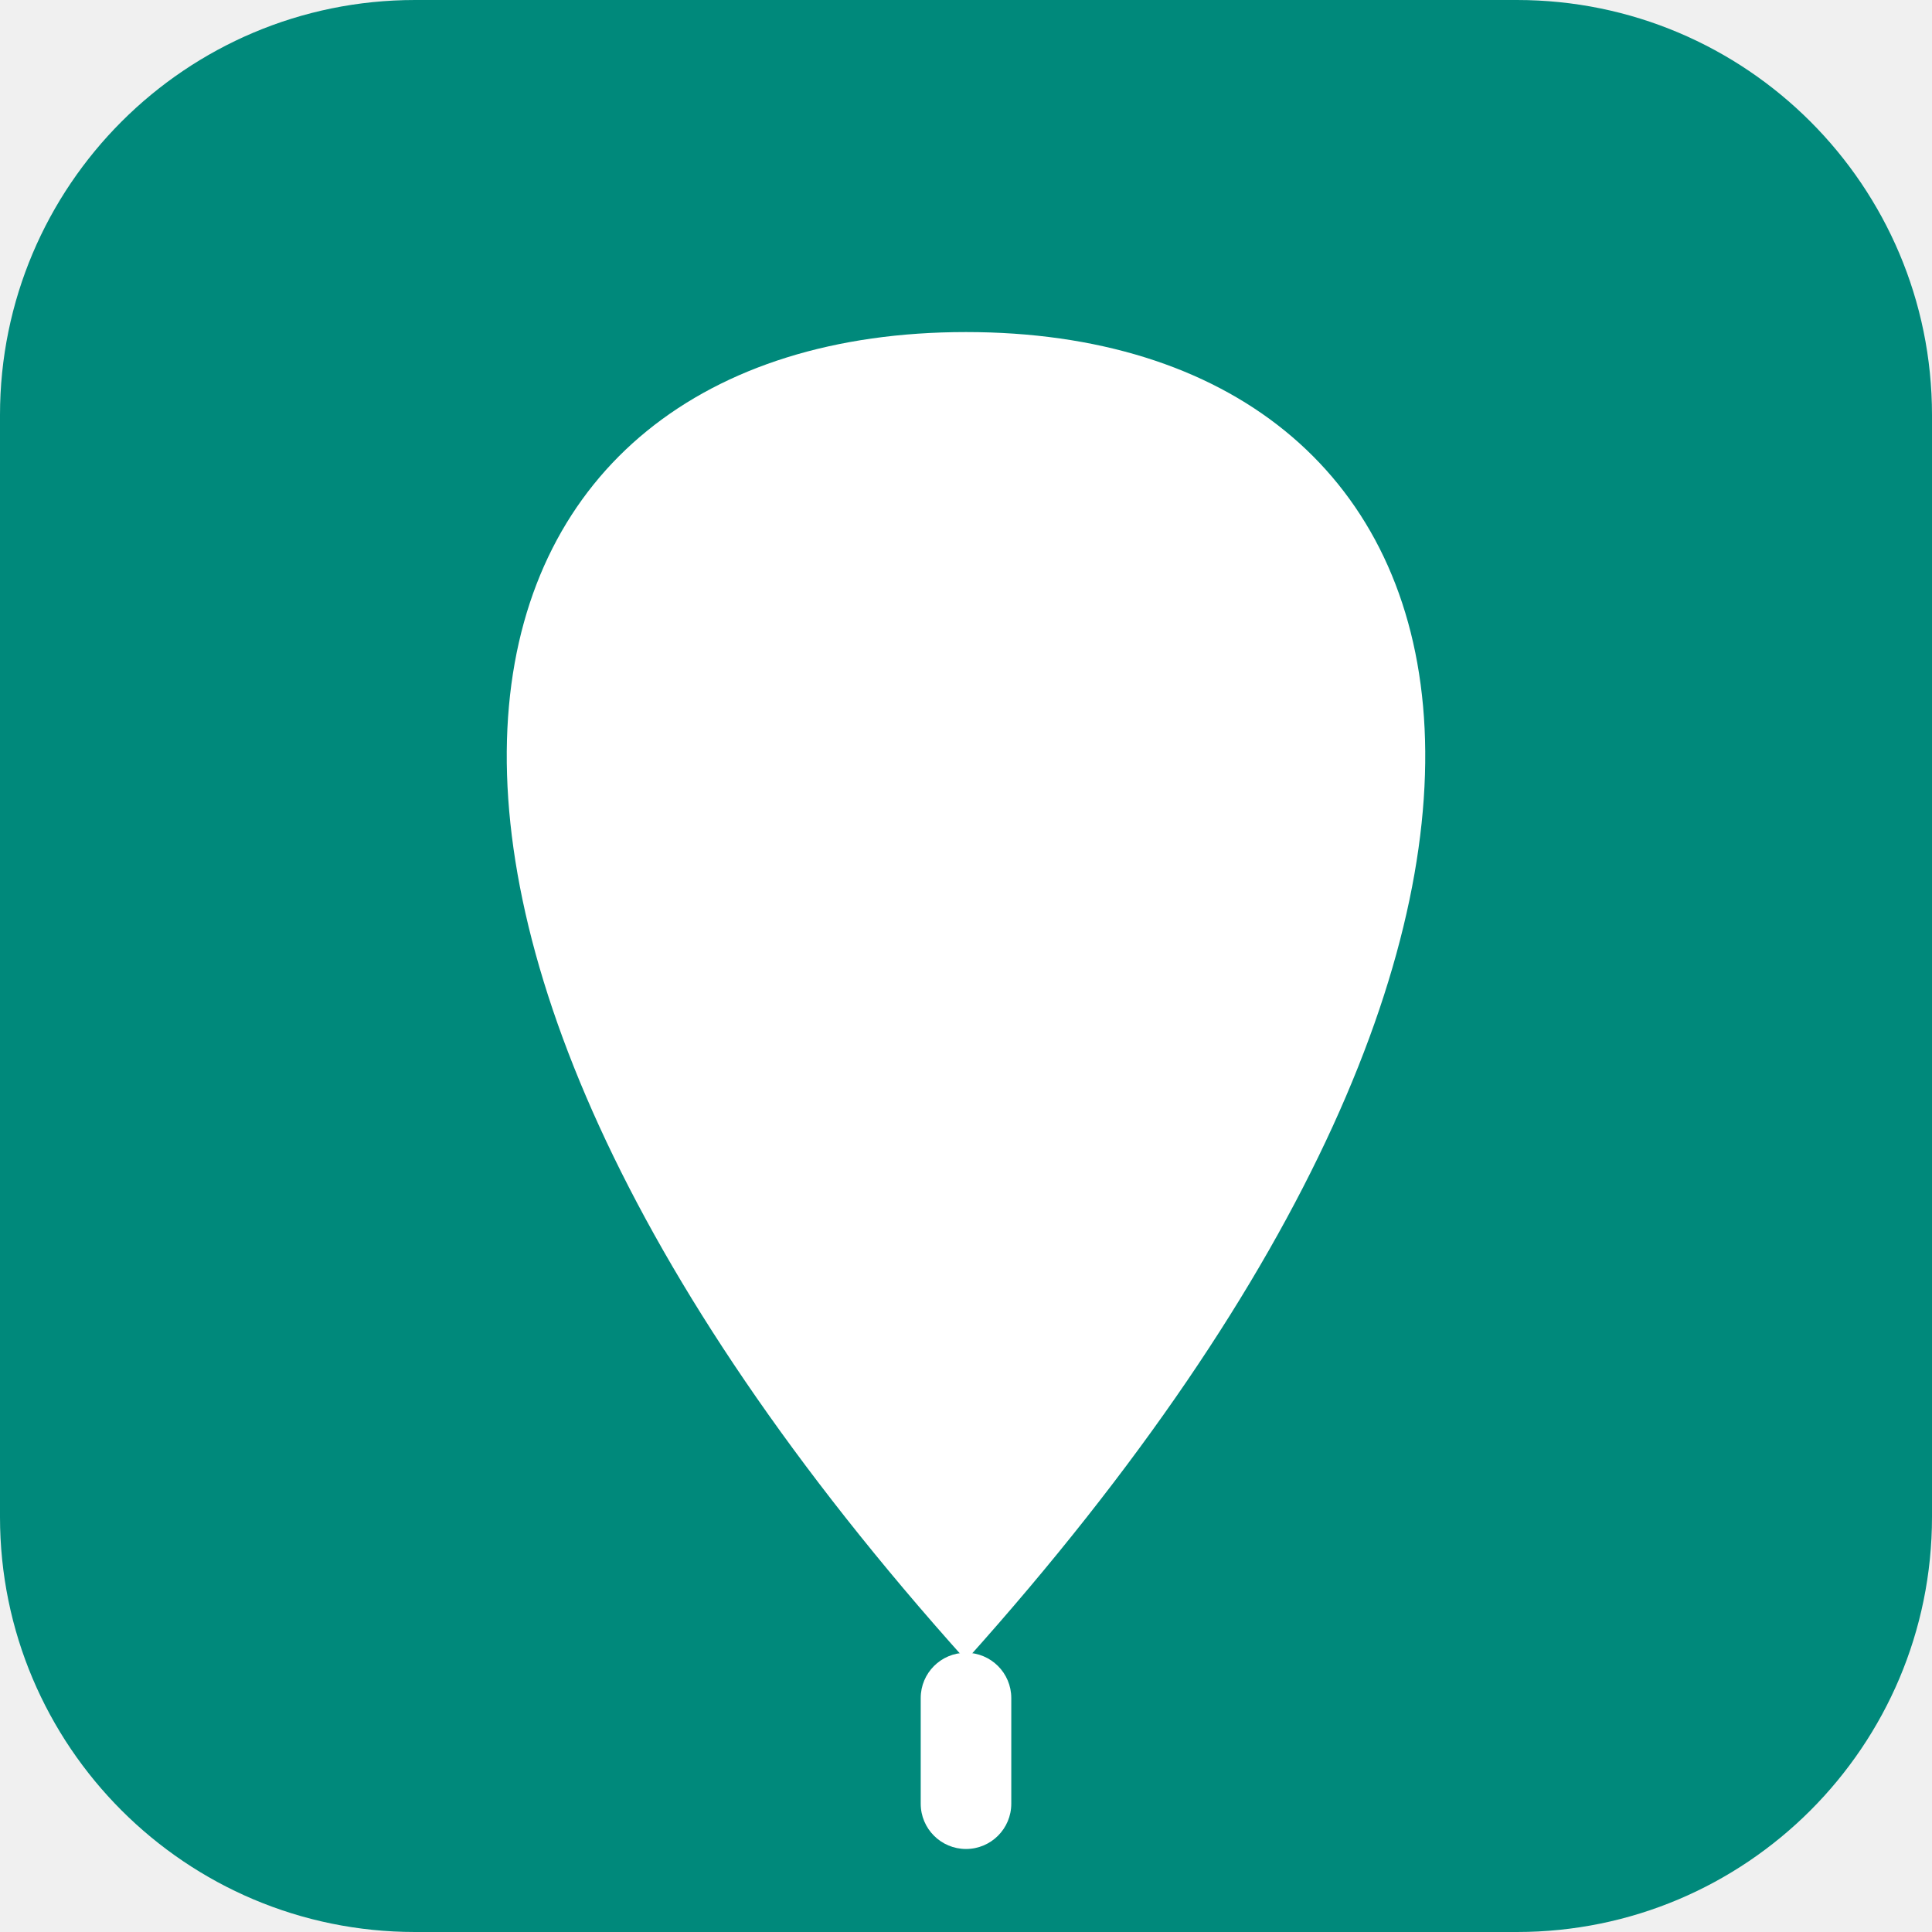
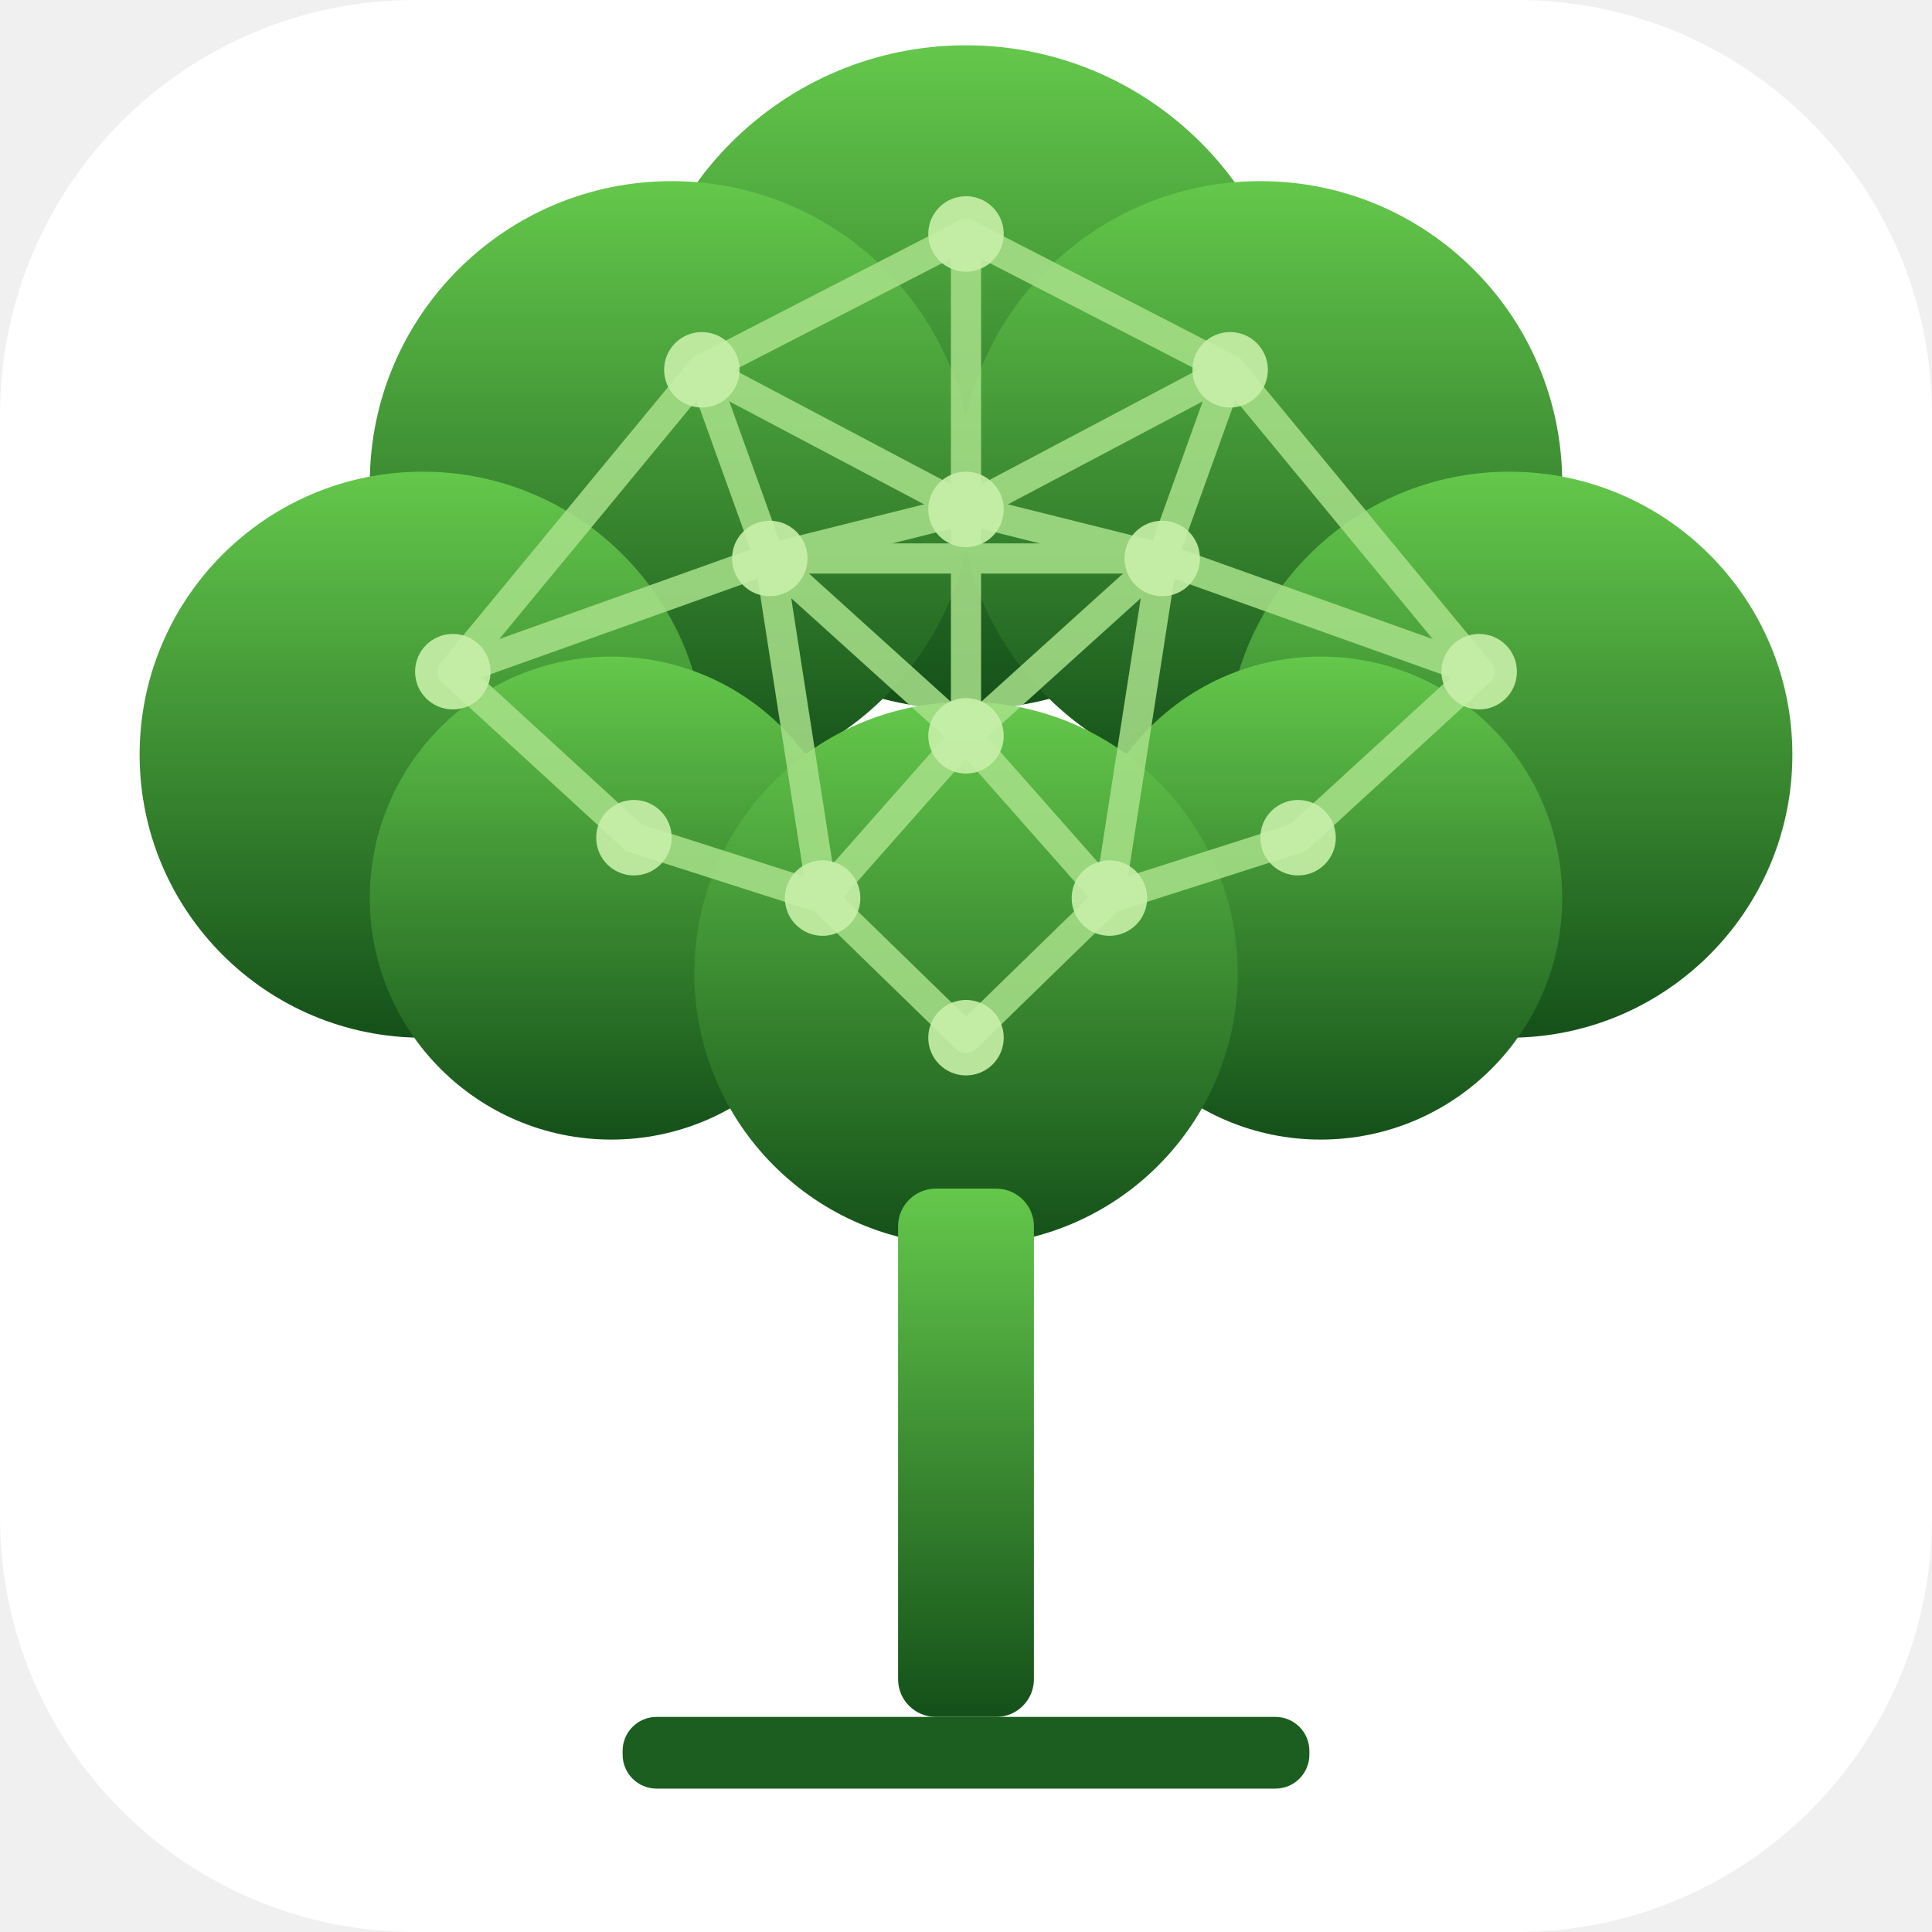
<svg xmlns="http://www.w3.org/2000/svg" viewBox="0 0 512 512">
-   <rect width="512" height="512" rx="110" fill="#00897B" />
-   <path d="M256,88 C395,88 440,235 256,440 C72,235 117,88 256,88 Z" fill="white" />
-   <rect x="244" y="438" width="24" height="52" rx="12" fill="white" />
+   <defs>
+     <linearGradient id="g" x1="0" y1="0" x2="0" y2="1">
+       <stop offset="0%" stop-color="#64C84B" />
+       <stop offset="100%" stop-color="#145019" />
+     </linearGradient>
+     <clipPath id="copa">
+       <circle cx="256" cy="100" r="88" />
+       <circle cx="178" cy="128" r="80" />
+       <circle cx="334" cy="128" r="80" />
+       <circle cx="112" cy="200" r="75" />
+       <circle cx="400" cy="200" r="75" />
+       <circle cx="162" cy="238" r="64" />
+       <circle cx="350" cy="238" r="64" />
+       <circle cx="256" cy="258" r="72" />
+     </clipPath>
+   </defs>
+   <rect width="512" height="512" rx="110" fill="white" />
+   <circle cx="256" cy="100" r="88" fill="url(#g)" />
+   <circle cx="178" cy="128" r="80" fill="url(#g)" />
+   <circle cx="334" cy="128" r="80" fill="url(#g)" />
+   <circle cx="112" cy="200" r="75" fill="url(#g)" />
+   <circle cx="400" cy="200" r="75" fill="url(#g)" />
+   <circle cx="162" cy="238" r="64" fill="url(#g)" />
+   <circle cx="350" cy="238" r="64" fill="url(#g)" />
+   <circle cx="256" cy="258" r="72" fill="url(#g)" />
+   <g clip-path="url(#copa)" stroke="#A8E08A" stroke-width="8" stroke-linecap="round" fill="none" opacity="0.85">
+     <line x1="256" y1="62" x2="186" y2="98" />
+     <line x1="256" y1="62" x2="326" y2="98" />
+     <line x1="256" y1="62" x2="256" y2="135" />
+     <line x1="186" y1="98" x2="120" y2="178" />
+     <line x1="186" y1="98" x2="204" y2="148" />
+     <line x1="186" y1="98" x2="256" y2="135" />
+     <line x1="326" y1="98" x2="392" y2="178" />
+     <line x1="326" y1="98" x2="308" y2="148" />
+     <line x1="326" y1="98" x2="256" y2="135" />
+     <line x1="120" y1="178" x2="204" y2="148" />
+     <line x1="120" y1="178" x2="168" y2="222" />
+     <line x1="392" y1="178" x2="308" y2="148" />
+     <line x1="392" y1="178" x2="344" y2="222" />
+     <line x1="204" y1="148" x2="308" y2="148" />
+     <line x1="204" y1="148" x2="256" y2="135" />
+     <line x1="204" y1="148" x2="218" y2="238" />
+     <line x1="204" y1="148" x2="256" y2="195" />
+     <line x1="308" y1="148" x2="256" y2="135" />
+     <line x1="308" y1="148" x2="294" y2="238" />
+     <line x1="308" y1="148" x2="256" y2="195" />
+     <line x1="256" y1="135" x2="256" y2="195" />
+     <line x1="168" y1="222" x2="218" y2="238" />
+     <line x1="344" y1="222" x2="294" y2="238" />
+     <line x1="218" y1="238" x2="256" y2="275" />
+     <line x1="218" y1="238" x2="256" y2="195" />
+     <line x1="294" y1="238" x2="256" y2="275" />
+     <line x1="294" y1="238" x2="256" y2="195" />
+   </g>
+   <g clip-path="url(#copa)" fill="#C8F0A8" opacity="0.9">
+     <circle cx="256" cy="62" r="10" />
+     <circle cx="186" cy="98" r="10" />
+     <circle cx="326" cy="98" r="10" />
+     <circle cx="120" cy="178" r="10" />
+     <circle cx="392" cy="178" r="10" />
+     <circle cx="204" cy="148" r="10" />
+     <circle cx="308" cy="148" r="10" />
+     <circle cx="256" cy="135" r="10" />
+     <circle cx="168" cy="222" r="10" />
+     <circle cx="344" cy="222" r="10" />
+     <circle cx="218" cy="238" r="10" />
+     <circle cx="294" cy="238" r="10" />
+     <circle cx="256" cy="275" r="10" />
+     <circle cx="256" cy="195" r="10" />
+   </g>
+   <rect x="238" y="315" width="36" height="140" rx="10" fill="url(#g)" />
+   <rect x="165" y="455" width="182" height="19" rx="9" fill="#1B5E20" />
</svg>
